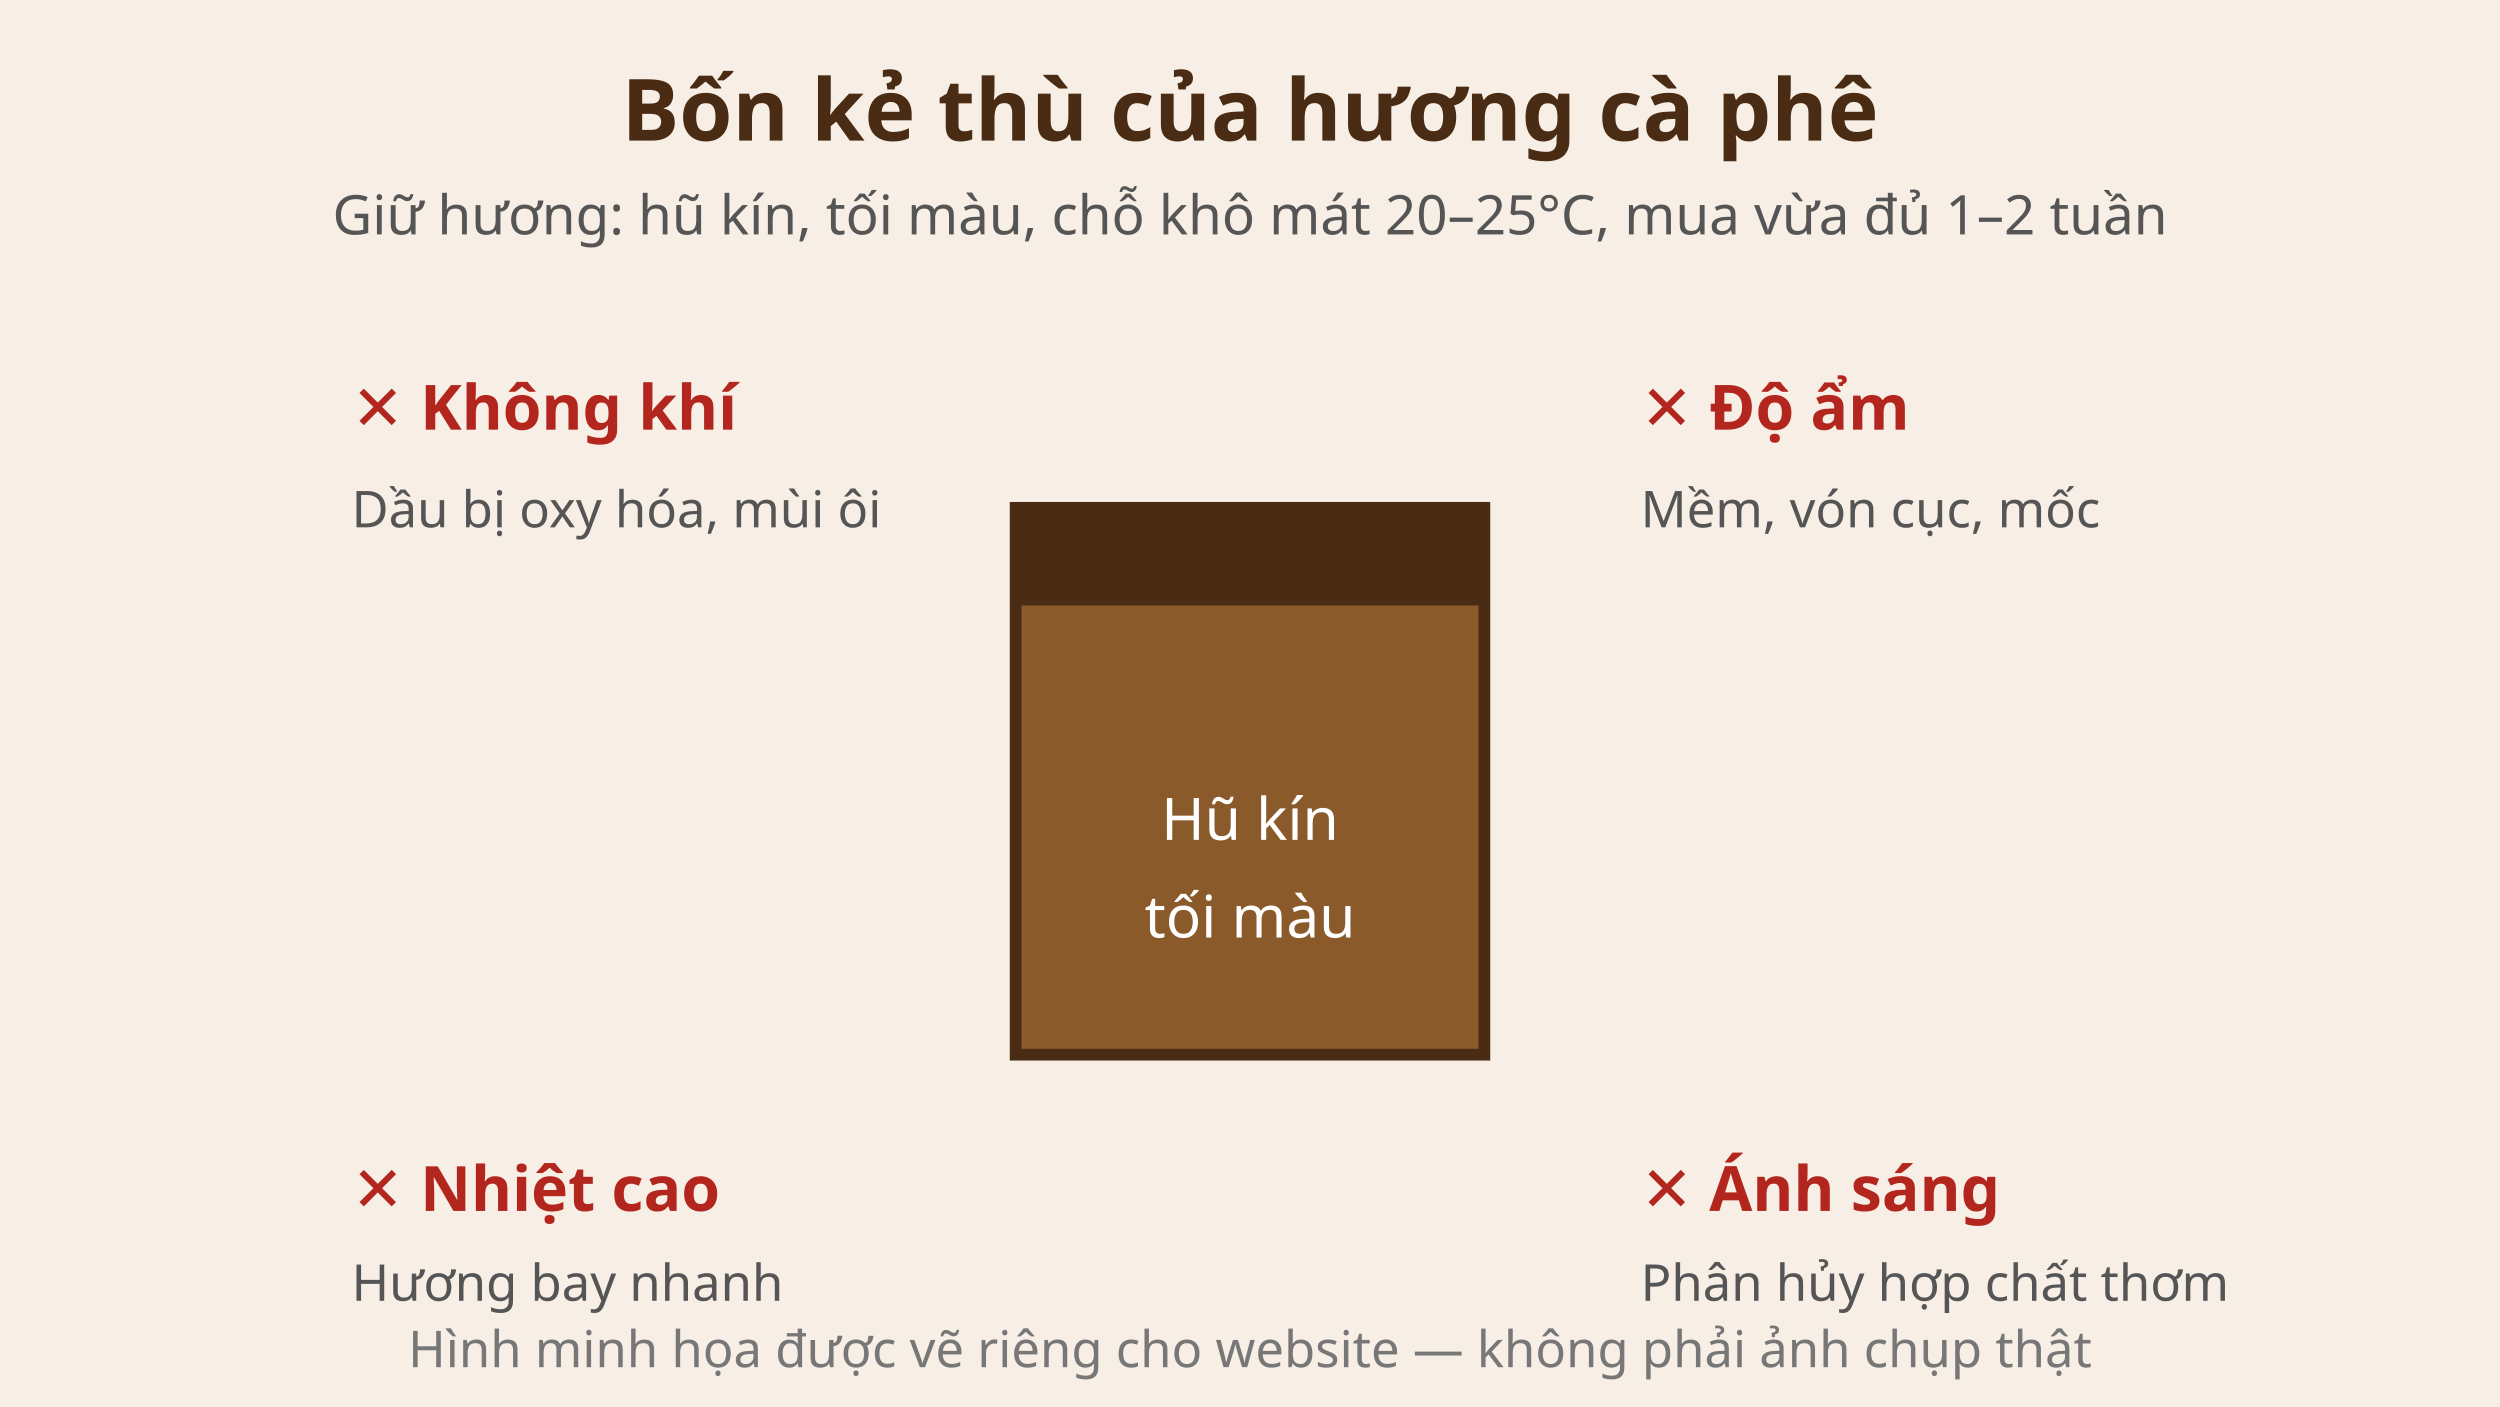
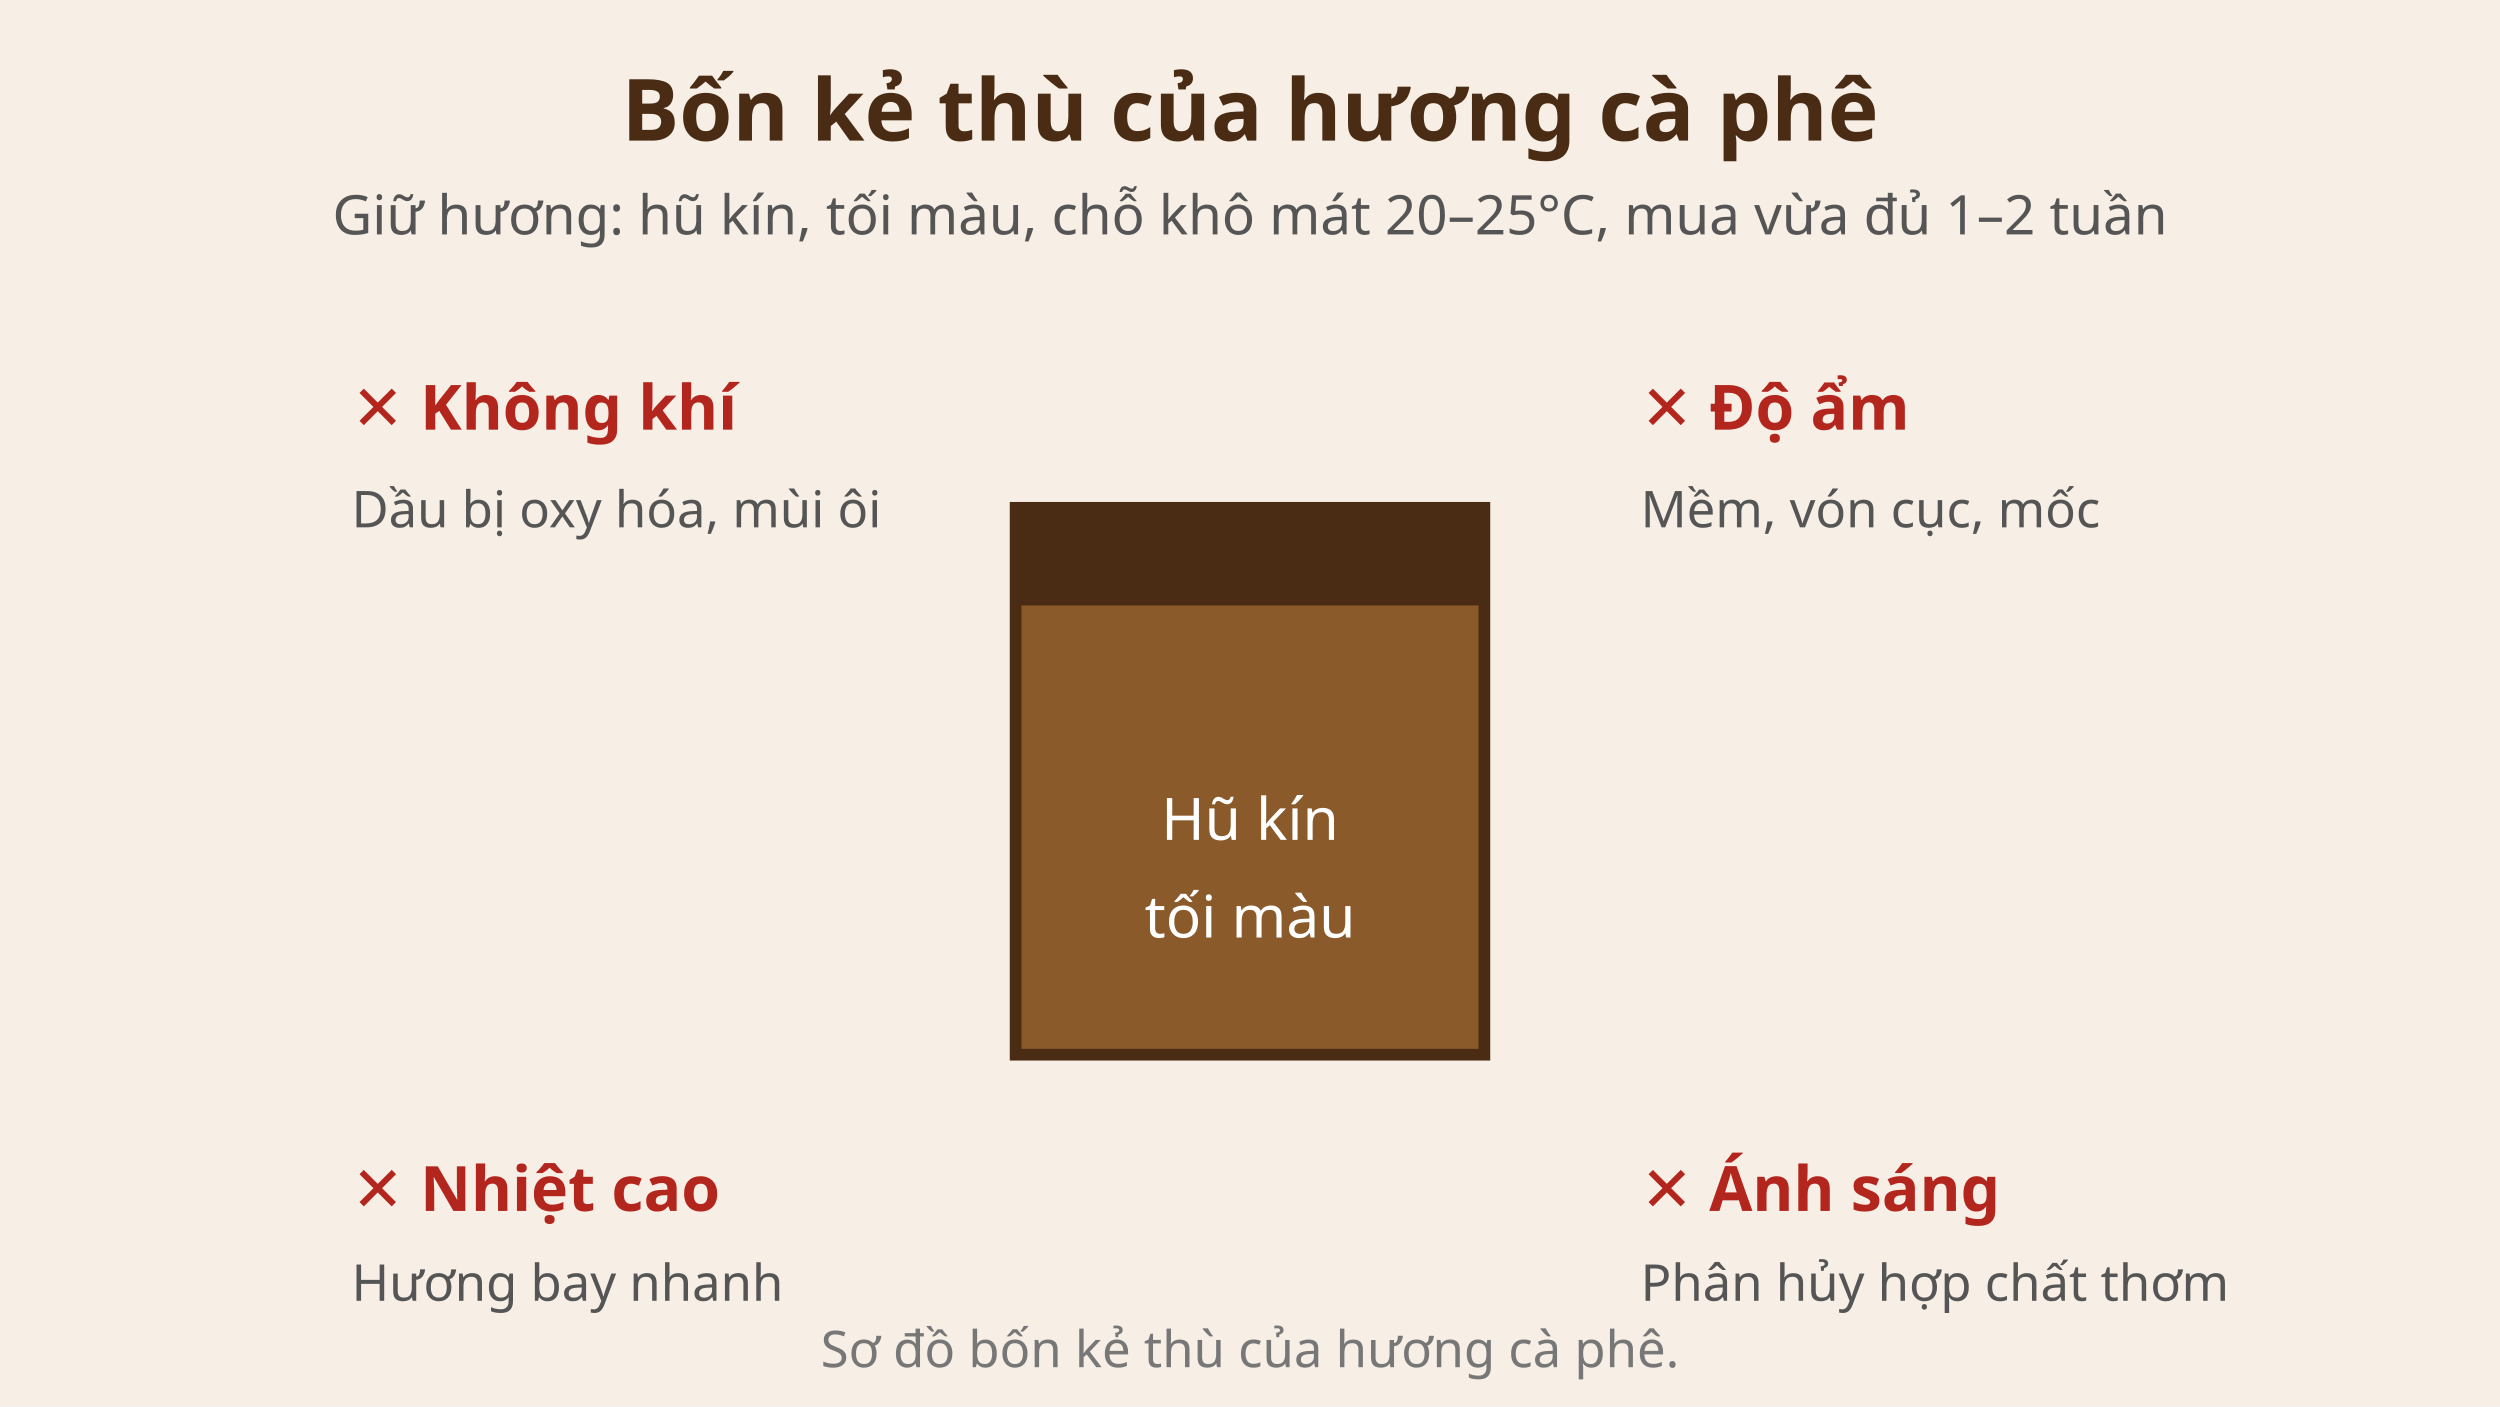
<svg xmlns="http://www.w3.org/2000/svg" width="640" height="360" viewBox="0 0 640 360" role="img" aria-labelledby="t d">
  <rect width="640" height="360" fill="#f7efe6" />
  <text x="320" y="36" text-anchor="middle" font-family="sans-serif" font-size="22" font-weight="bold" fill="#4a2c14">Bốn kẻ thù của hương cà phê</text>
  <g>
    <rect x="260" y="130" width="120" height="140" fill="#8b5a2b" stroke="#4a2c14" stroke-width="3" />
    <rect x="260" y="130" width="120" height="25" fill="#4a2c14" />
    <text x="320" y="215" text-anchor="middle" font-family="sans-serif" font-size="15" fill="#fff">Hũ kín</text>
    <text x="320" y="240" text-anchor="middle" font-family="sans-serif" font-size="15" fill="#fff">tối màu</text>
  </g>
  <g font-family="sans-serif" font-size="16" font-weight="bold" fill="#b3261e">
    <text x="90" y="110">✕ Không khí</text>
    <text x="90" y="135" font-size="13" font-weight="normal" fill="#555">Dầu bị oxy hóa, mùi ôi</text>
    <text x="420" y="110">✕ Độ ẩm</text>
    <text x="420" y="135" font-size="13" font-weight="normal" fill="#555">Mềm, vón cục, mốc</text>
    <text x="90" y="310">✕ Nhiệt cao</text>
    <text x="90" y="333" font-size="13" font-weight="normal" fill="#555">Hương bay nhanh</text>
    <text x="420" y="310">✕ Ánh sáng</text>
    <text x="420" y="333" font-size="13" font-weight="normal" fill="#555">Phân hủy hợp chất thơm</text>
  </g>
  <text x="320" y="60" text-anchor="middle" font-family="sans-serif" font-size="14" fill="#555">Giữ hương: hũ kín, tối màu, chỗ khô mát 20–25°C, mua vừa đủ 1–2 tuần</text>
-   <text x="320" y="350" text-anchor="middle" font-family="sans-serif" font-size="13" fill="#777">Hình minh họa được vẽ riêng cho website — không phải ảnh chụp thật</text>
+   <text x="320" y="350" text-anchor="middle" font-family="sans-serif" font-size="13" fill="#777">Sơ đồ bốn kẻ thù của hương cà phê.</text>
</svg>
